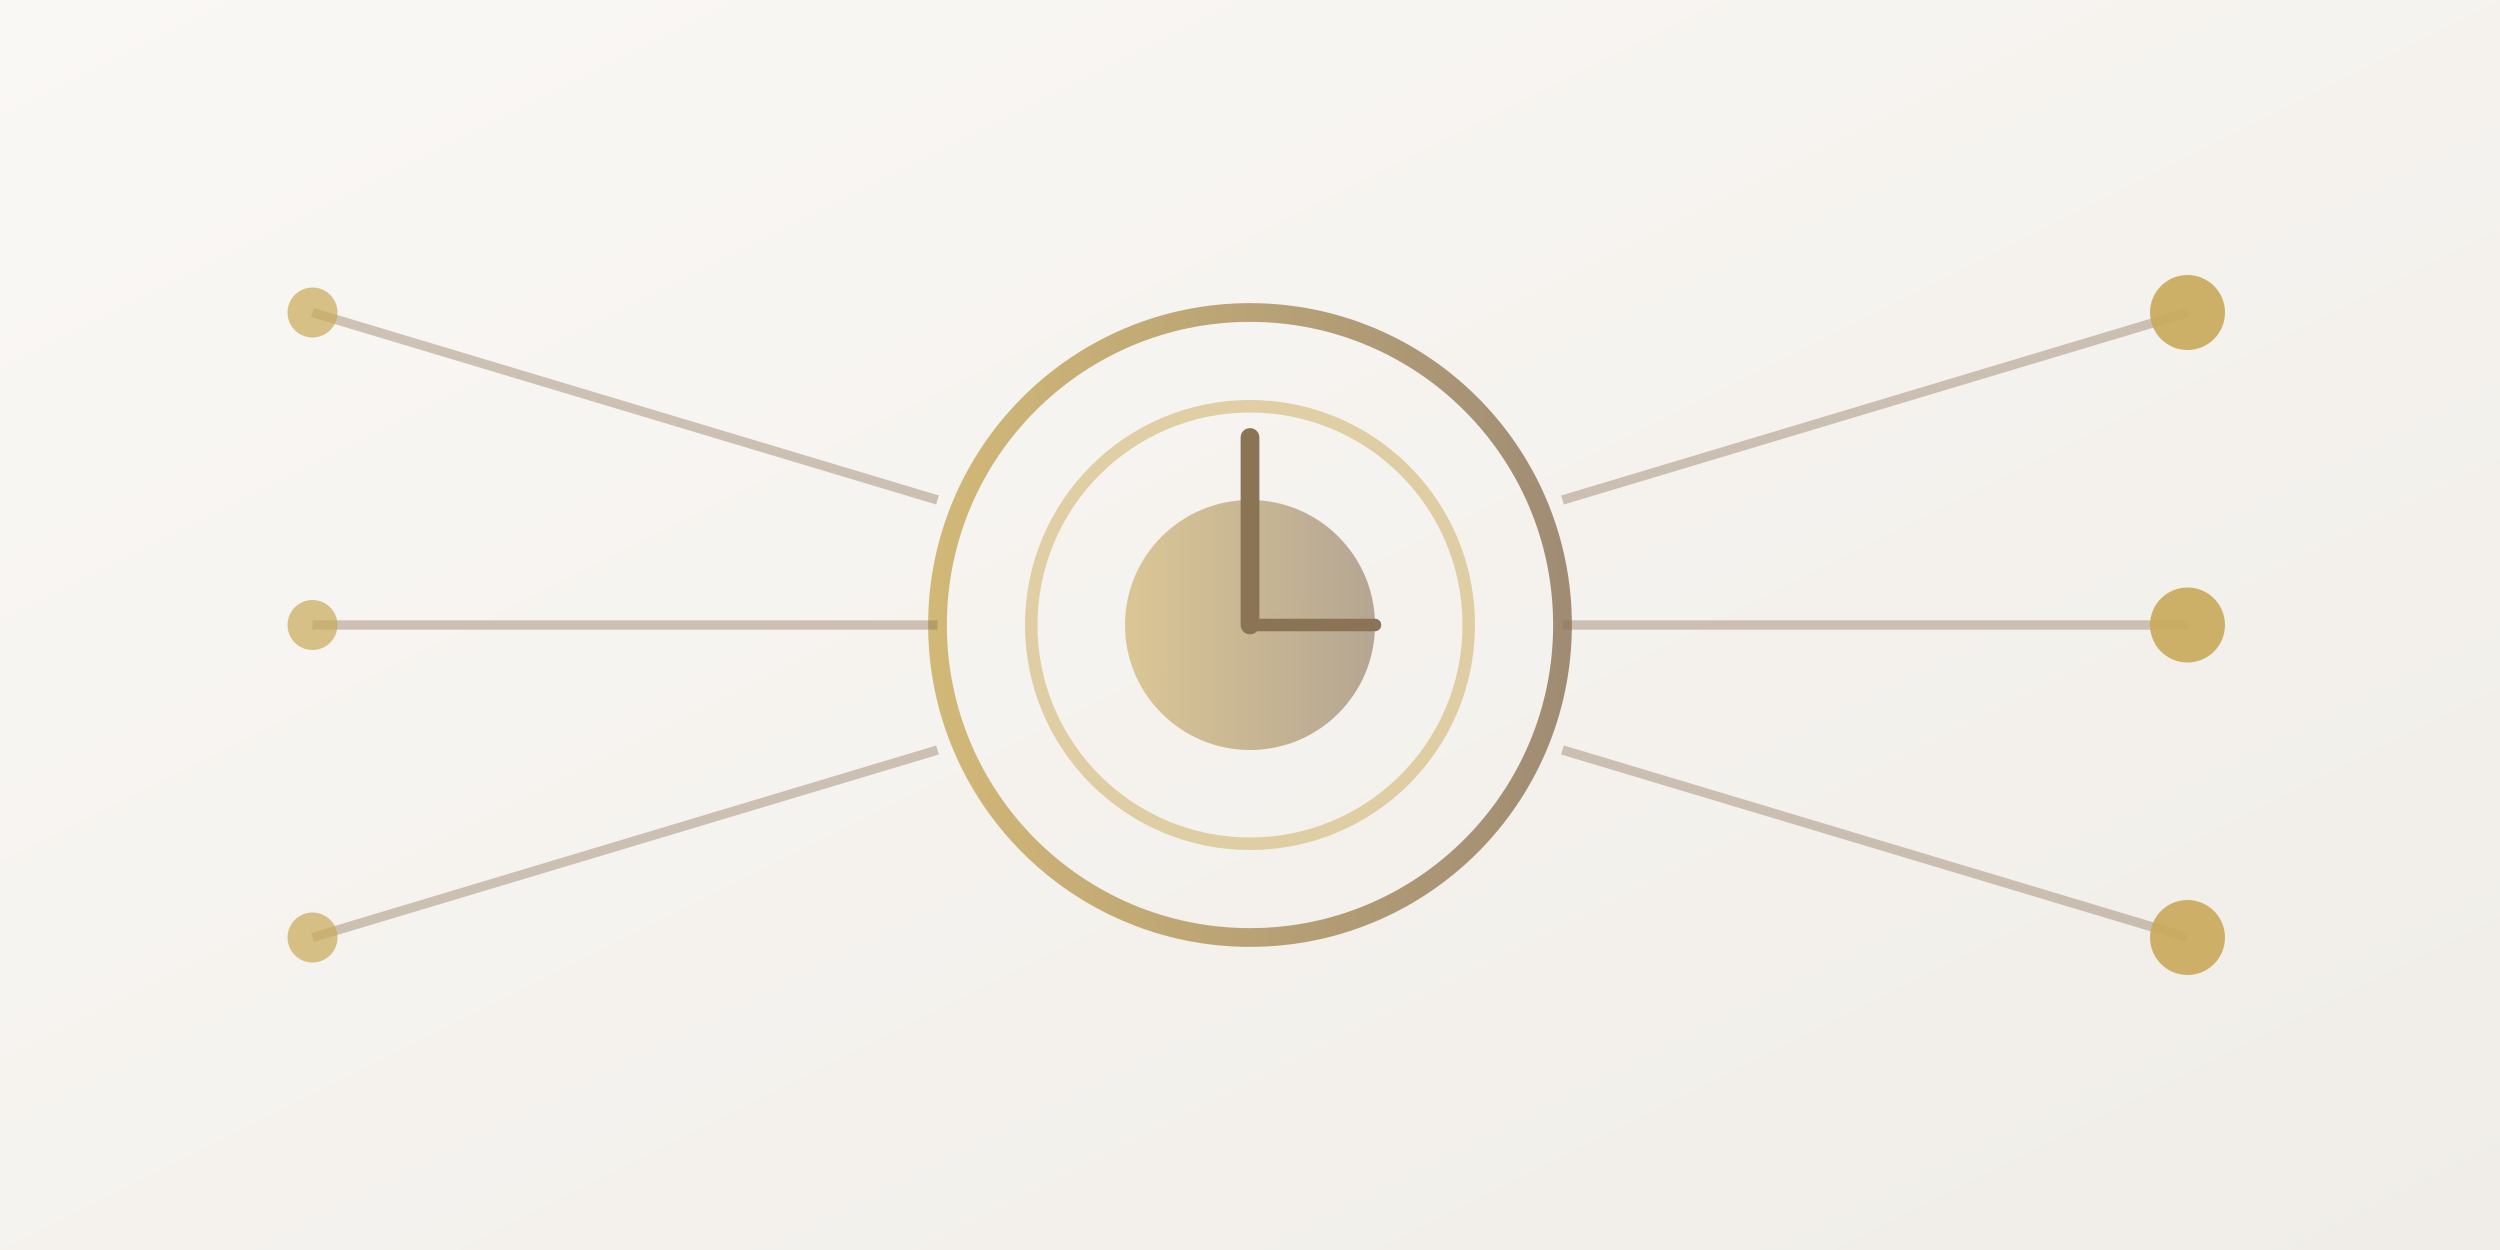
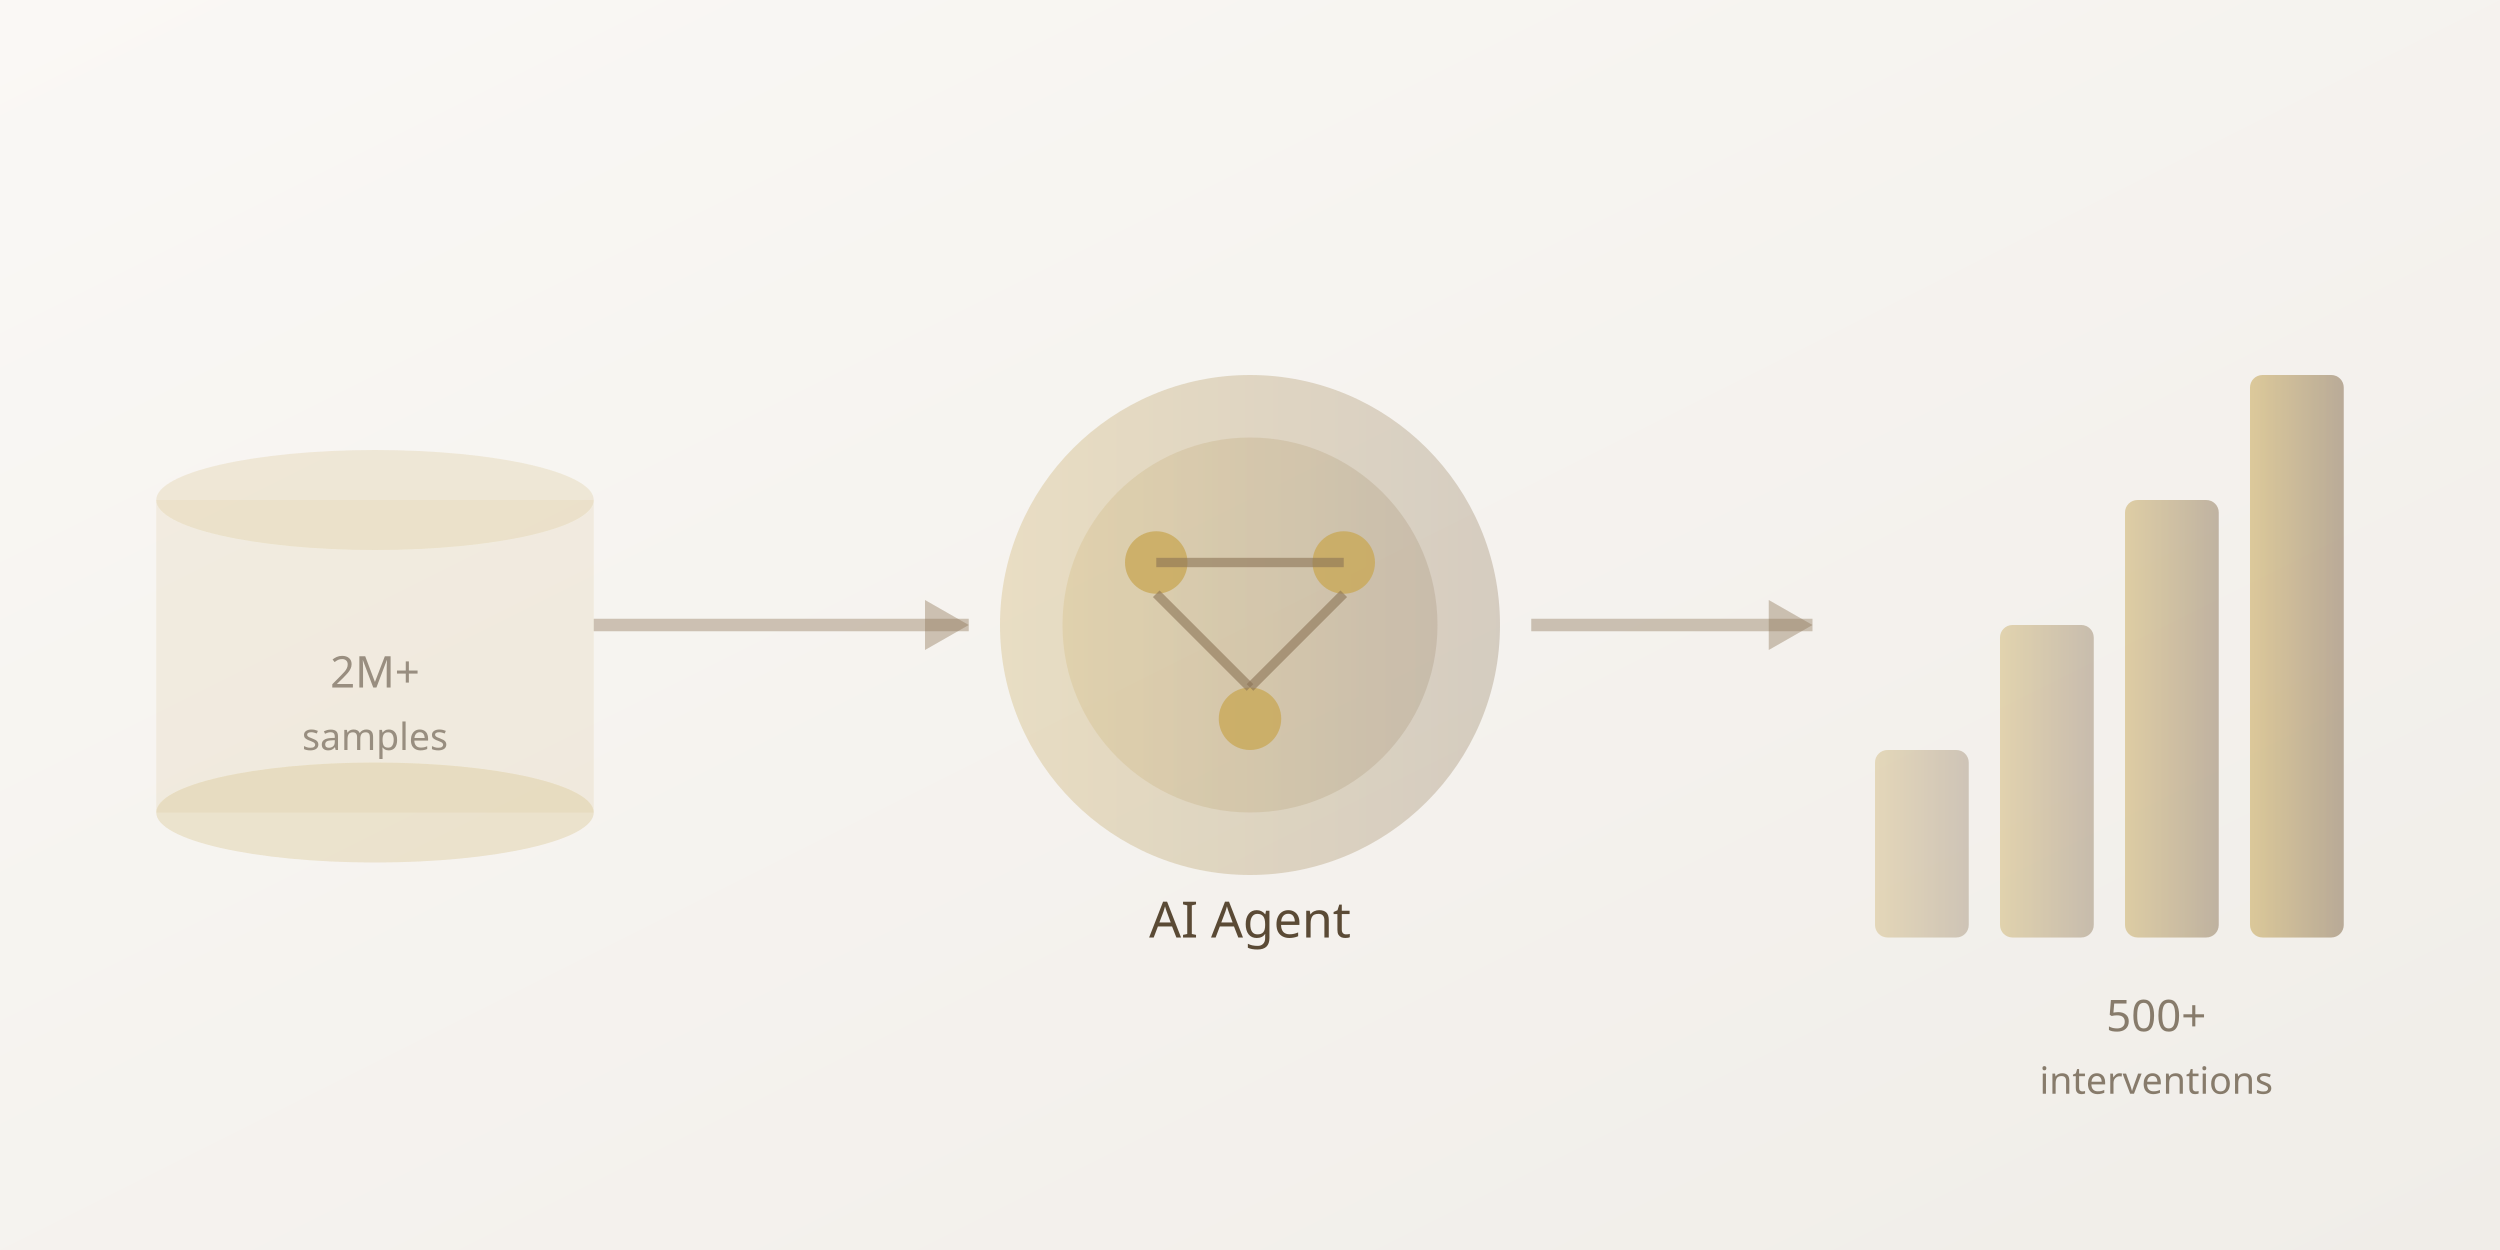
<svg xmlns="http://www.w3.org/2000/svg" viewBox="0 0 400 200">
  <defs>
-     <linearGradient id="bg2" x1="0%" y1="0%" x2="100%" y2="100%">
+     <linearGradient id="bgClock" x1="0%" y1="0%" x2="100%" y2="100%">
      <stop offset="0%" stop-color="#faf8f5" />
      <stop offset="100%" stop-color="#f0ede8" />
    </linearGradient>
-     <linearGradient id="gold2" x1="0%" y1="0%" x2="100%" y2="0%">
+     <linearGradient id="goldClock" x1="0%" y1="0%" x2="100%" y2="0%">
      <stop offset="0%" stop-color="#c9a959" />
      <stop offset="100%" stop-color="#8b7355" />
    </linearGradient>
  </defs>
-   <rect fill="url(#bg2)" width="400" height="200" />
-   <circle cx="200" cy="100" r="50" fill="none" stroke="url(#gold2)" stroke-width="3" opacity="0.8" />
-   <circle cx="200" cy="100" r="35" fill="none" stroke="#c9a959" stroke-width="2" opacity="0.5" />
-   <circle cx="200" cy="100" r="20" fill="url(#gold2)" opacity="0.6" />
-   <g stroke="#8b7355" stroke-width="1.5" opacity="0.4">
-     <line x1="50" y1="50" x2="150" y2="80" />
-     <line x1="50" y1="100" x2="150" y2="100" />
-     <line x1="50" y1="150" x2="150" y2="120" />
-     <line x1="250" y1="80" x2="350" y2="50" />
-     <line x1="250" y1="100" x2="350" y2="100" />
-     <line x1="250" y1="120" x2="350" y2="150" />
+   <rect fill="url(#bgClock)" width="400" height="200" />
+   <g opacity="0.6">
+     <ellipse cx="60" cy="80" rx="35" ry="8" fill="#c9a959" opacity="0.3" />
+     <rect x="25" y="80" width="70" height="50" fill="#c9a959" opacity="0.2" />
+     <ellipse cx="60" cy="130" rx="35" ry="8" fill="#c9a959" opacity="0.4" />
+     <text x="60" y="110" font-family="sans-serif" font-size="7" fill="#5a4a35" text-anchor="middle">2M+</text>
+     <text x="60" y="120" font-family="sans-serif" font-size="6" fill="#5a4a35" text-anchor="middle">samples</text>
  </g>
-   <circle cx="50" cy="50" r="4" fill="#c9a959" opacity="0.7" />
-   <circle cx="50" cy="100" r="4" fill="#c9a959" opacity="0.7" />
-   <circle cx="50" cy="150" r="4" fill="#c9a959" opacity="0.7" />
-   <circle cx="350" cy="50" r="6" fill="#c9a959" opacity="0.9" />
-   <circle cx="350" cy="100" r="6" fill="#c9a959" opacity="0.9" />
-   <circle cx="350" cy="150" r="6" fill="#c9a959" opacity="0.9" />
-   <line x1="200" y1="100" x2="200" y2="70" stroke="#8b7355" stroke-width="3" stroke-linecap="round" />
-   <line x1="200" y1="100" x2="220" y2="100" stroke="#8b7355" stroke-width="2" stroke-linecap="round" />
+   <g>
+     <circle cx="200" cy="100" r="40" fill="url(#goldClock)" opacity="0.3" />
+     <circle cx="200" cy="100" r="30" fill="url(#goldClock)" opacity="0.2" />
+     <circle cx="185" cy="90" r="5" fill="#c9a959" opacity="0.8" />
+     <circle cx="215" cy="90" r="5" fill="#c9a959" opacity="0.8" />
+     <circle cx="200" cy="115" r="5" fill="#c9a959" opacity="0.8" />
+     <line x1="185" y1="95" x2="200" y2="110" stroke="#8b7355" stroke-width="1.5" opacity="0.6" />
+     <line x1="215" y1="95" x2="200" y2="110" stroke="#8b7355" stroke-width="1.5" opacity="0.6" />
+     <line x1="185" y1="90" x2="215" y2="90" stroke="#8b7355" stroke-width="1.5" opacity="0.6" />
+     <text x="200" y="150" font-family="sans-serif" font-size="8" fill="#5a4a35" text-anchor="middle">AI Agent</text>
+   </g>
+   <g opacity="0.7">
+     <rect x="300" y="120" width="15" height="30" rx="2" fill="url(#goldClock)" opacity="0.5" />
+     <rect x="320" y="100" width="15" height="50" rx="2" fill="url(#goldClock)" opacity="0.6" />
+     <rect x="340" y="80" width="15" height="70" rx="2" fill="url(#goldClock)" opacity="0.7" />
+     <rect x="360" y="60" width="15" height="90" rx="2" fill="url(#goldClock)" opacity="0.8" />
+     <text x="345" y="165" font-family="sans-serif" font-size="7" fill="#5a4a35" text-anchor="middle">500+</text>
+     <text x="345" y="175" font-family="sans-serif" font-size="6" fill="#5a4a35" text-anchor="middle">interventions</text>
+   </g>
+   <path d="M95,100 L155,100" stroke="#8b7355" stroke-width="2" fill="none" opacity="0.4" />
+   <polygon points="155,100 148,96 148,104" fill="#8b7355" opacity="0.4" />
+   <path d="M245,100 L290,100" stroke="#8b7355" stroke-width="2" fill="none" opacity="0.4" />
+   <polygon points="290,100 283,96 283,104" fill="#8b7355" opacity="0.4" />
</svg>
